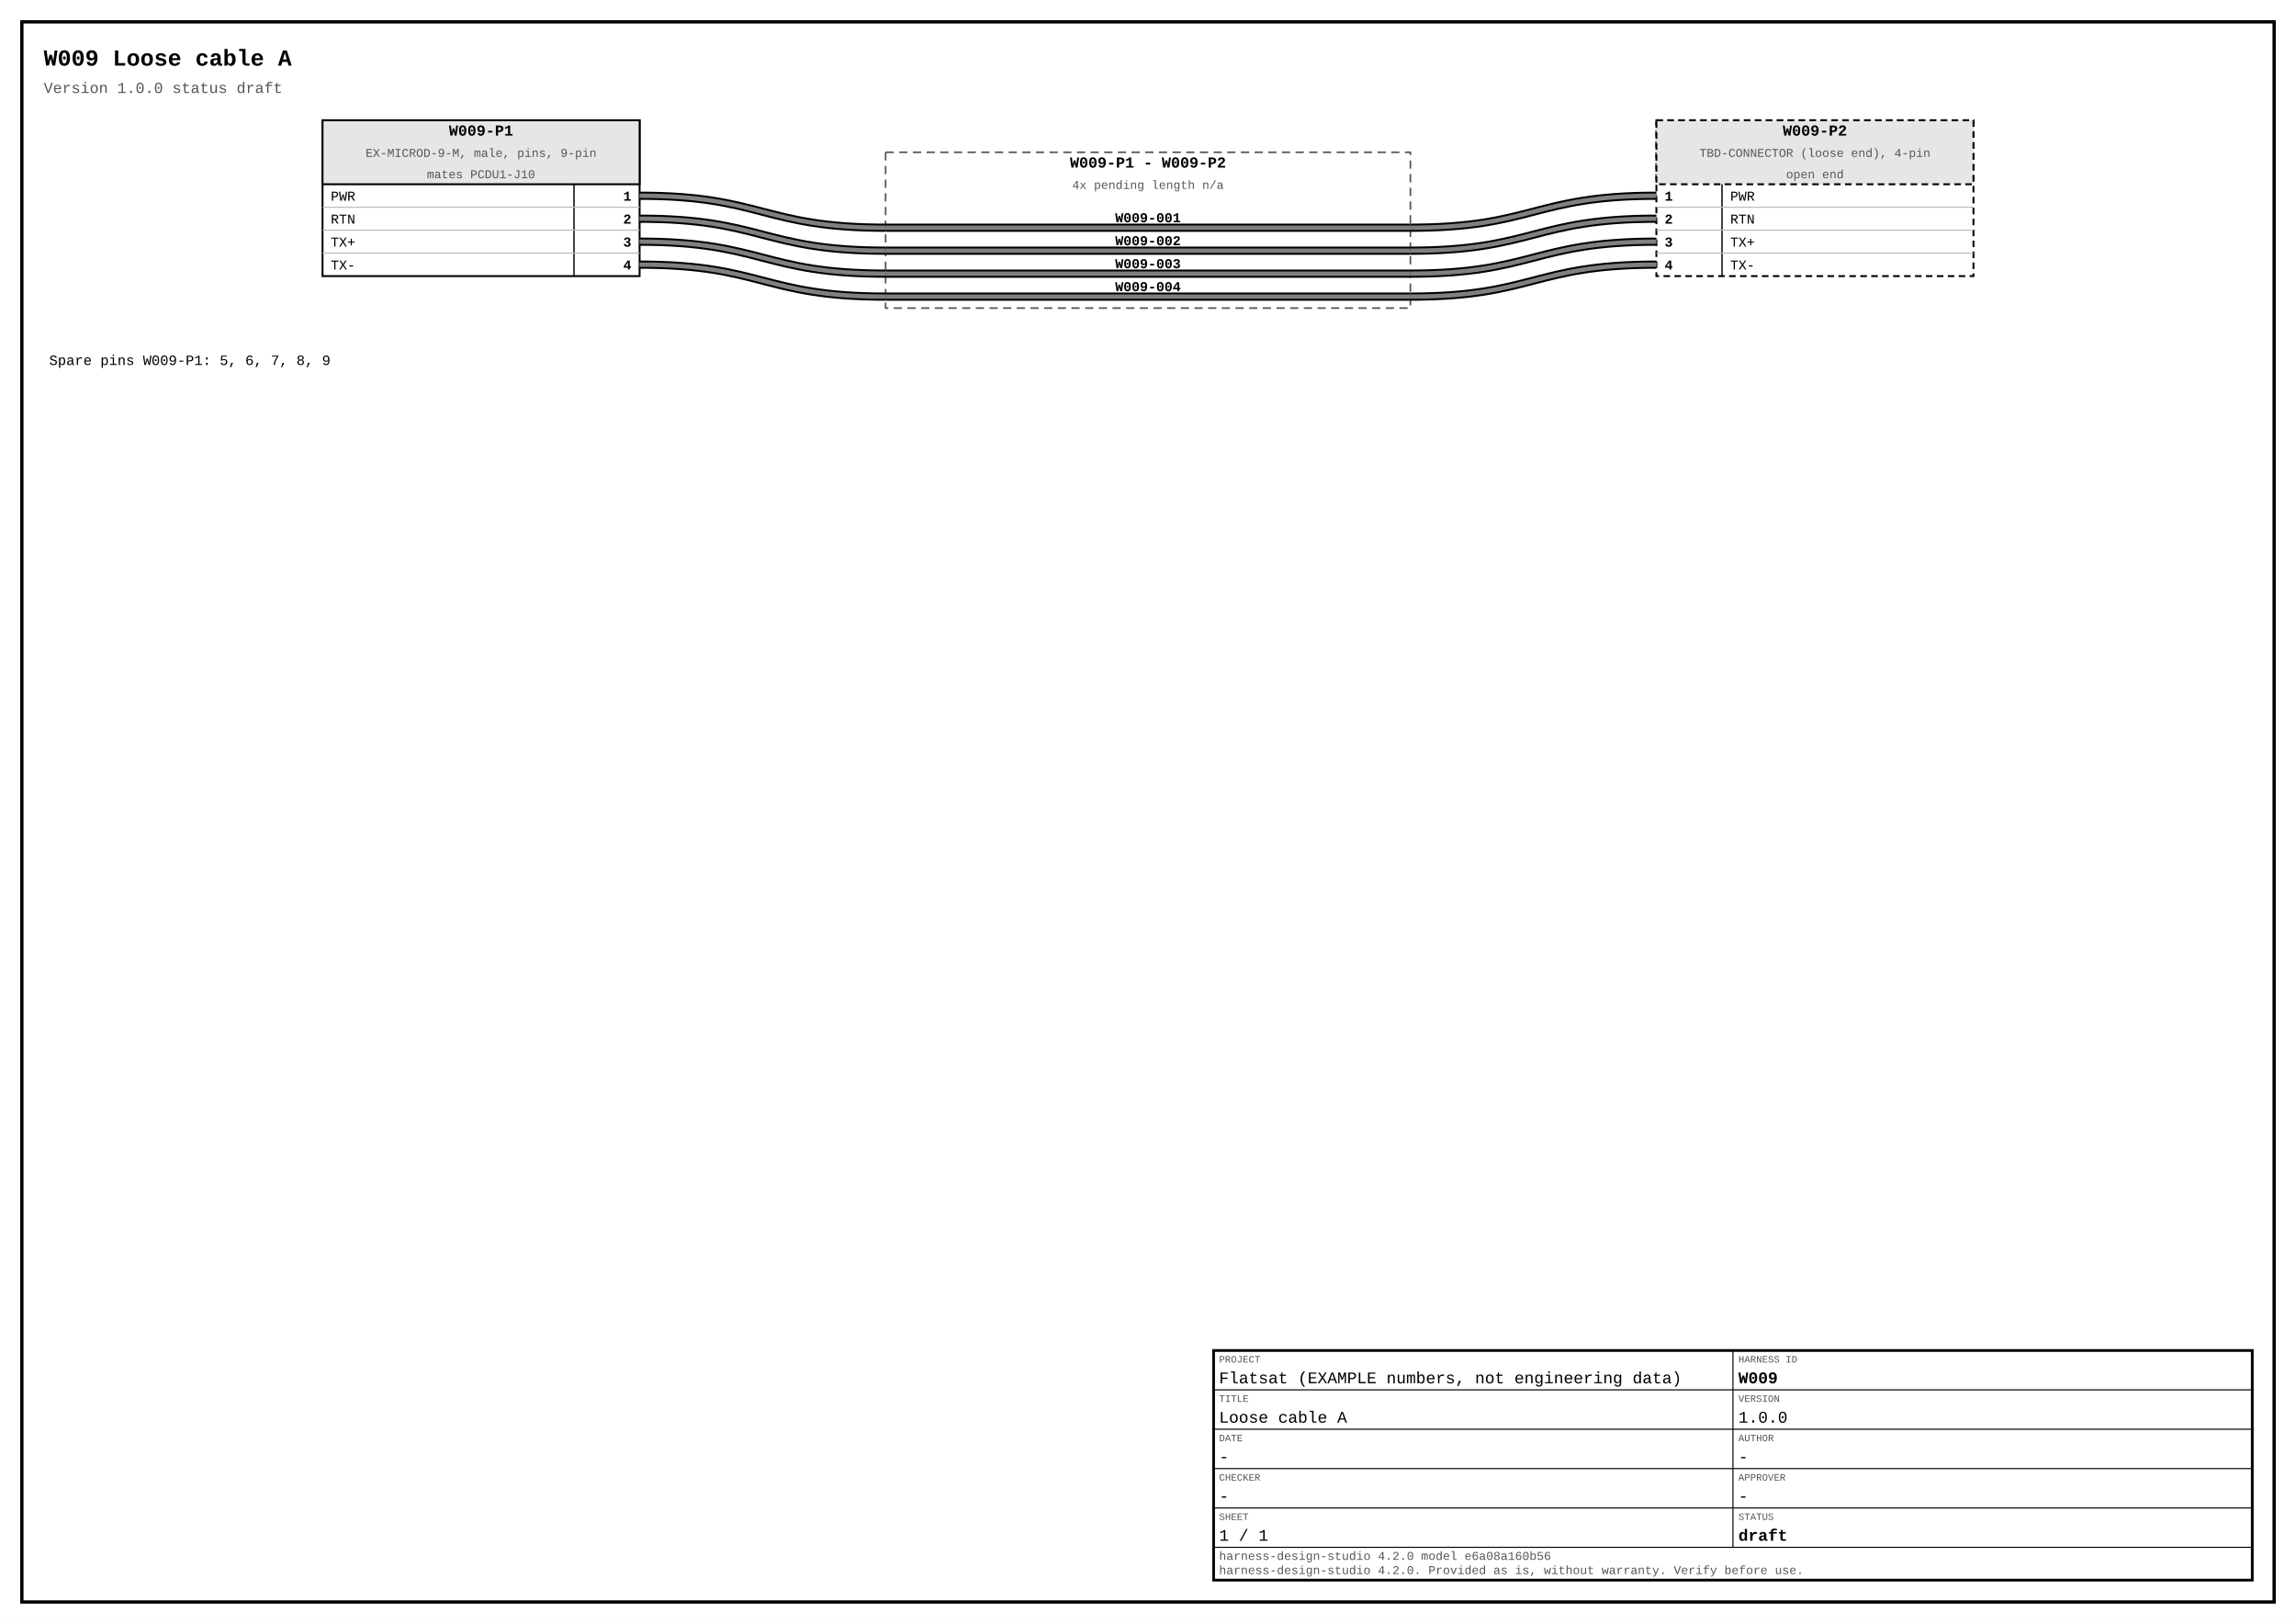
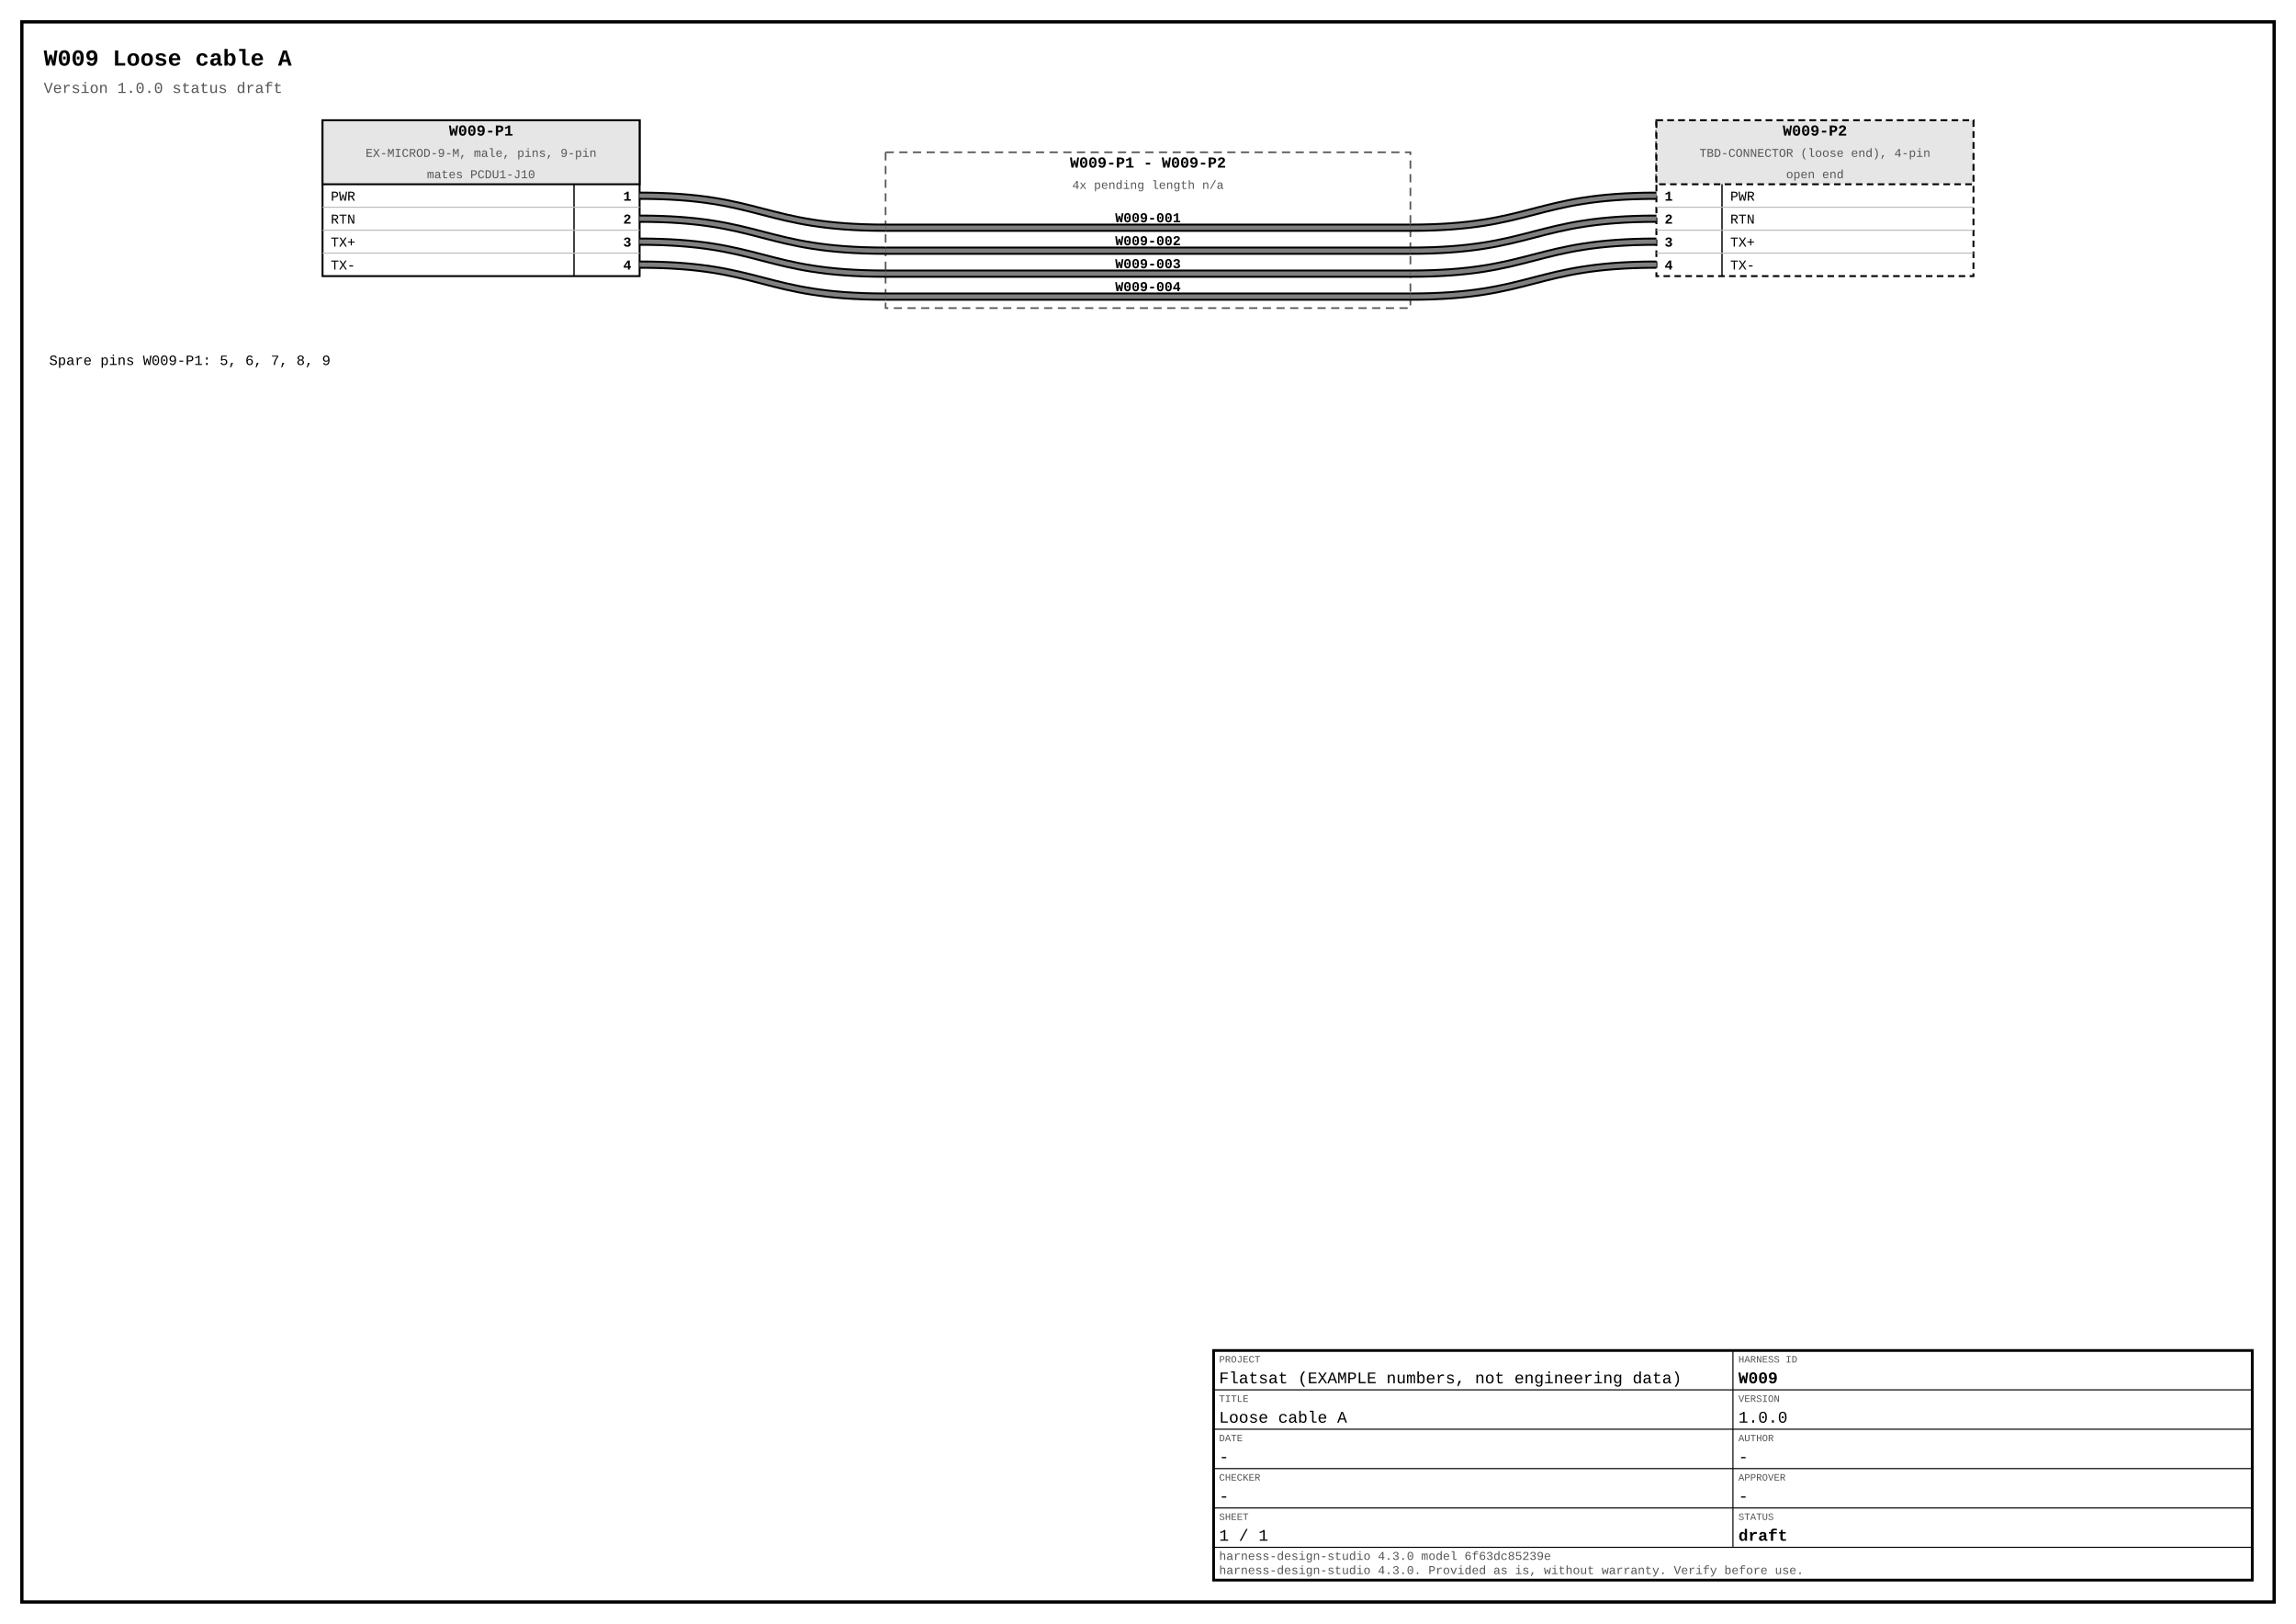
<svg xmlns="http://www.w3.org/2000/svg" width="420mm" height="297mm" viewBox="0 0 420 297" font-family="Courier New, Courier, monospace">
  <rect x="0" y="0" width="420" height="297" fill="#ffffff" />
  <rect x="4" y="4" width="412" height="289" fill="none" stroke="#000000" stroke-width="0.6" />
  <text x="8" y="12" font-size="4.2" font-weight="bold" text-anchor="start" fill="#000000">W009  Loose cable A</text>
  <text x="8" y="17" font-size="2.8" text-anchor="start" fill="#555555">Version 1.0.0  status draft</text>
  <rect x="59" y="22" width="58" height="28.5" fill="#ffffff" stroke="#000000" stroke-width="0.35" />
  <rect x="59" y="22" width="58" height="11.7" fill="#e6e6e6" stroke="#000000" stroke-width="0.35" />
  <text x="88" y="24.8" font-size="2.8" font-weight="bold" text-anchor="middle" fill="#000000">W009-P1</text>
  <text x="88" y="28.7" font-size="2.2" text-anchor="middle" fill="#555555">EX-MICROD-9-M, male, pins, 9-pin</text>
  <text x="88" y="32.6" font-size="2.2" text-anchor="middle" fill="#555555">mates PCDU1-J10</text>
  <line x1="105" y1="33.7" x2="105" y2="50.5" stroke="#000000" stroke-width="0.25" />
  <line x1="59" y1="37.9" x2="117" y2="37.9" stroke="#bbbbbb" stroke-width="0.2" />
  <text x="60.5" y="36.7" font-size="2.5" text-anchor="start" fill="#000000" data-ref="sig/W009-P1/1">PWR</text>
  <text x="115.5" y="36.7" font-size="2.5" font-weight="bold" text-anchor="end" fill="#000000" data-ref="pin/W009-P1/1">1</text>
  <line x1="59" y1="42.1" x2="117" y2="42.1" stroke="#bbbbbb" stroke-width="0.2" />
  <text x="60.5" y="40.9" font-size="2.5" text-anchor="start" fill="#000000" data-ref="sig/W009-P1/2">RTN</text>
  <text x="115.5" y="40.9" font-size="2.5" font-weight="bold" text-anchor="end" fill="#000000" data-ref="pin/W009-P1/2">2</text>
  <line x1="59" y1="46.3" x2="117" y2="46.3" stroke="#bbbbbb" stroke-width="0.2" />
  <text x="60.5" y="45.1" font-size="2.5" text-anchor="start" fill="#000000" data-ref="sig/W009-P1/3">TX+</text>
  <text x="115.5" y="45.1" font-size="2.5" font-weight="bold" text-anchor="end" fill="#000000" data-ref="pin/W009-P1/3">3</text>
  <text x="60.5" y="49.3" font-size="2.5" text-anchor="start" fill="#000000" data-ref="sig/W009-P1/4">TX-</text>
  <text x="115.5" y="49.3" font-size="2.5" font-weight="bold" text-anchor="end" fill="#000000" data-ref="pin/W009-P1/4">4</text>
  <rect x="303" y="22" width="58" height="28.5" fill="#ffffff" stroke="#000000" stroke-width="0.35" stroke-dasharray="1.2 0.8" />
  <rect x="303" y="22" width="58" height="11.7" fill="#e6e6e6" stroke="#000000" stroke-width="0.35" stroke-dasharray="1.2 0.8" />
  <text x="332" y="24.8" font-size="2.8" font-weight="bold" text-anchor="middle" fill="#000000">W009-P2</text>
  <text x="332" y="28.7" font-size="2.2" text-anchor="middle" fill="#555555" data-ref="part/W009-P2">TBD-CONNECTOR (loose end), 4-pin</text>
  <text x="332" y="32.6" font-size="2.2" text-anchor="middle" fill="#555555" data-ref="end/W009-P2">open end</text>
  <line x1="315" y1="33.7" x2="315" y2="50.5" stroke="#000000" stroke-width="0.25" />
  <line x1="303" y1="37.9" x2="361" y2="37.9" stroke="#bbbbbb" stroke-width="0.2" />
  <text x="304.5" y="36.7" font-size="2.5" font-weight="bold" text-anchor="start" fill="#000000" data-ref="pin/W009-P2/1">1</text>
  <text x="316.5" y="36.7" font-size="2.5" text-anchor="start" fill="#000000" data-ref="sig/W009-P2/1">PWR</text>
  <line x1="303" y1="42.1" x2="361" y2="42.1" stroke="#bbbbbb" stroke-width="0.2" />
  <text x="304.5" y="40.9" font-size="2.5" font-weight="bold" text-anchor="start" fill="#000000" data-ref="pin/W009-P2/2">2</text>
  <text x="316.5" y="40.9" font-size="2.5" text-anchor="start" fill="#000000" data-ref="sig/W009-P2/2">RTN</text>
  <line x1="303" y1="46.3" x2="361" y2="46.3" stroke="#bbbbbb" stroke-width="0.2" />
  <text x="304.5" y="45.1" font-size="2.5" font-weight="bold" text-anchor="start" fill="#000000" data-ref="pin/W009-P2/3">3</text>
  <text x="316.5" y="45.1" font-size="2.5" text-anchor="start" fill="#000000" data-ref="sig/W009-P2/3">TX+</text>
  <text x="304.5" y="49.3" font-size="2.5" font-weight="bold" text-anchor="start" fill="#000000" data-ref="pin/W009-P2/4">4</text>
  <text x="316.5" y="49.3" font-size="2.5" text-anchor="start" fill="#000000" data-ref="sig/W009-P2/4">TX-</text>
  <rect x="162" y="27.85" width="96" height="28.5" fill="none" stroke="#555555" stroke-width="0.3" stroke-dasharray="1.5 1" />
  <text x="210" y="30.65" font-size="2.8" font-weight="bold" text-anchor="middle" fill="#000000">W009-P1 - W009-P2</text>
  <text x="210" y="34.55" font-size="2.2" text-anchor="middle" fill="#555555">4x  pending  length n/a</text>
  <path d="M 117 35.8 C 139.5 35.8 139.5 41.65 162 41.65" fill="none" stroke="#000000" stroke-width="1.5" />
  <line x1="162" y1="41.65" x2="258" y2="41.65" stroke="#000000" stroke-width="1.5" />
  <path d="M 258 41.65 C 280.5 41.65 280.5 35.8 303 35.8" fill="none" stroke="#000000" stroke-width="1.5" />
  <path d="M 117 35.8 C 139.5 35.8 139.5 41.65 162 41.65" fill="none" stroke="#808080" stroke-width="0.8" />
  <line x1="162" y1="41.65" x2="258" y2="41.65" stroke="#808080" stroke-width="0.8" />
  <path d="M 258 41.65 C 280.5 41.65 280.5 35.8 303 35.8" fill="none" stroke="#808080" stroke-width="0.8" />
  <text x="210" y="40.65" font-size="2.5" font-weight="bold" text-anchor="middle" fill="#000000">W009-001</text>
  <path d="M 117 40 C 139.5 40 139.5 45.85 162 45.85" fill="none" stroke="#000000" stroke-width="1.5" />
  <line x1="162" y1="45.85" x2="258" y2="45.85" stroke="#000000" stroke-width="1.5" />
  <path d="M 258 45.85 C 280.5 45.85 280.5 40 303 40" fill="none" stroke="#000000" stroke-width="1.5" />
  <path d="M 117 40 C 139.5 40 139.5 45.85 162 45.85" fill="none" stroke="#808080" stroke-width="0.8" />
  <line x1="162" y1="45.85" x2="258" y2="45.85" stroke="#808080" stroke-width="0.8" />
  <path d="M 258 45.85 C 280.5 45.85 280.5 40 303 40" fill="none" stroke="#808080" stroke-width="0.8" />
  <text x="210" y="44.85" font-size="2.5" font-weight="bold" text-anchor="middle" fill="#000000">W009-002</text>
  <path d="M 117 44.2 C 139.5 44.2 139.5 50.05 162 50.05" fill="none" stroke="#000000" stroke-width="1.5" />
  <line x1="162" y1="50.05" x2="258" y2="50.05" stroke="#000000" stroke-width="1.5" />
  <path d="M 258 50.05 C 280.5 50.05 280.5 44.2 303 44.2" fill="none" stroke="#000000" stroke-width="1.5" />
  <path d="M 117 44.2 C 139.5 44.2 139.5 50.05 162 50.05" fill="none" stroke="#808080" stroke-width="0.8" />
  <line x1="162" y1="50.05" x2="258" y2="50.05" stroke="#808080" stroke-width="0.8" />
  <path d="M 258 50.05 C 280.5 50.05 280.5 44.2 303 44.2" fill="none" stroke="#808080" stroke-width="0.8" />
  <text x="210" y="49.05" font-size="2.5" font-weight="bold" text-anchor="middle" fill="#000000">W009-003</text>
  <path d="M 117 48.4 C 139.5 48.4 139.5 54.25 162 54.25" fill="none" stroke="#000000" stroke-width="1.5" />
  <line x1="162" y1="54.25" x2="258" y2="54.25" stroke="#000000" stroke-width="1.5" />
  <path d="M 258 54.25 C 280.5 54.25 280.5 48.4 303 48.4" fill="none" stroke="#000000" stroke-width="1.5" />
  <path d="M 117 48.4 C 139.5 48.4 139.5 54.25 162 54.25" fill="none" stroke="#808080" stroke-width="0.8" />
  <line x1="162" y1="54.25" x2="258" y2="54.25" stroke="#808080" stroke-width="0.8" />
  <path d="M 258 54.25 C 280.5 54.25 280.5 48.4 303 48.4" fill="none" stroke="#808080" stroke-width="0.8" />
  <text x="210" y="53.25" font-size="2.5" font-weight="bold" text-anchor="middle" fill="#000000">W009-004</text>
  <text x="9" y="66.75" font-size="2.6" text-anchor="start" fill="#000000">Spare pins W009-P1: 5, 6, 7, 8, 9</text>
  <rect x="222" y="247" width="190" height="42" fill="none" stroke="#000000" stroke-width="0.5" />
  <line x1="222" y1="247" x2="317" y2="247" stroke="#000000" stroke-width="0.2" />
  <text x="223" y="249.2" font-size="1.8" text-anchor="start" fill="#555555">PROJECT</text>
  <text x="223" y="253" font-size="3" text-anchor="start" fill="#000000">Flatsat (EXAMPLE numbers, not engineering data)</text>
  <line x1="317" y1="247" x2="412" y2="247" stroke="#000000" stroke-width="0.2" />
  <text x="318" y="249.2" font-size="1.8" text-anchor="start" fill="#555555">HARNESS ID</text>
  <text x="318" y="253" font-size="3" font-weight="bold" text-anchor="start" fill="#000000">W009</text>
  <line x1="222" y1="254.2" x2="317" y2="254.2" stroke="#000000" stroke-width="0.2" />
  <text x="223" y="256.4" font-size="1.8" text-anchor="start" fill="#555555">TITLE</text>
  <text x="223" y="260.2" font-size="3" text-anchor="start" fill="#000000">Loose cable A</text>
  <line x1="317" y1="254.2" x2="412" y2="254.2" stroke="#000000" stroke-width="0.2" />
  <text x="318" y="256.4" font-size="1.8" text-anchor="start" fill="#555555">VERSION</text>
  <text x="318" y="260.2" font-size="3" text-anchor="start" fill="#000000">1.0.0</text>
  <line x1="222" y1="261.4" x2="317" y2="261.4" stroke="#000000" stroke-width="0.2" />
  <text x="223" y="263.6" font-size="1.8" text-anchor="start" fill="#555555">DATE</text>
  <text x="223" y="267.4" font-size="3" text-anchor="start" fill="#000000">-</text>
  <line x1="317" y1="261.4" x2="412" y2="261.4" stroke="#000000" stroke-width="0.2" />
  <text x="318" y="263.6" font-size="1.8" text-anchor="start" fill="#555555">AUTHOR</text>
  <text x="318" y="267.4" font-size="3" text-anchor="start" fill="#000000">-</text>
  <line x1="222" y1="268.6" x2="317" y2="268.6" stroke="#000000" stroke-width="0.2" />
  <text x="223" y="270.8" font-size="1.8" text-anchor="start" fill="#555555">CHECKER</text>
  <text x="223" y="274.6" font-size="3" text-anchor="start" fill="#000000">-</text>
  <line x1="317" y1="268.6" x2="412" y2="268.6" stroke="#000000" stroke-width="0.2" />
  <text x="318" y="270.8" font-size="1.8" text-anchor="start" fill="#555555">APPROVER</text>
  <text x="318" y="274.6" font-size="3" text-anchor="start" fill="#000000">-</text>
  <line x1="222" y1="275.8" x2="317" y2="275.8" stroke="#000000" stroke-width="0.2" />
  <text x="223" y="278" font-size="1.8" text-anchor="start" fill="#555555">SHEET</text>
  <text x="223" y="281.8" font-size="3" text-anchor="start" fill="#000000">1 / 1</text>
  <line x1="317" y1="275.8" x2="412" y2="275.8" stroke="#000000" stroke-width="0.2" />
  <text x="318" y="278" font-size="1.8" text-anchor="start" fill="#555555">STATUS</text>
  <text x="318" y="281.8" font-size="3" font-weight="bold" text-anchor="start" fill="#000000">draft</text>
  <line x1="317" y1="247" x2="317" y2="283" stroke="#000000" stroke-width="0.2" />
  <line x1="222" y1="283" x2="412" y2="283" stroke="#000000" stroke-width="0.2" />
-   <text x="223" y="285.3" font-size="2.2" text-anchor="start" fill="#555555">harness-design-studio 4.2.0 model e6a08a160b56</text>
-   <text x="223" y="287.9" font-size="2.2" text-anchor="start" fill="#555555">harness-design-studio 4.2.0. Provided as is, without warranty. Verify before use.</text>
+   <text x="223" y="285.3" font-size="2.2" text-anchor="start" fill="#555555">harness-design-studio 4.3.0 model 6f63dc85239e</text>
+   <text x="223" y="287.9" font-size="2.2" text-anchor="start" fill="#555555">harness-design-studio 4.3.0. Provided as is, without warranty. Verify before use.</text>
</svg>
